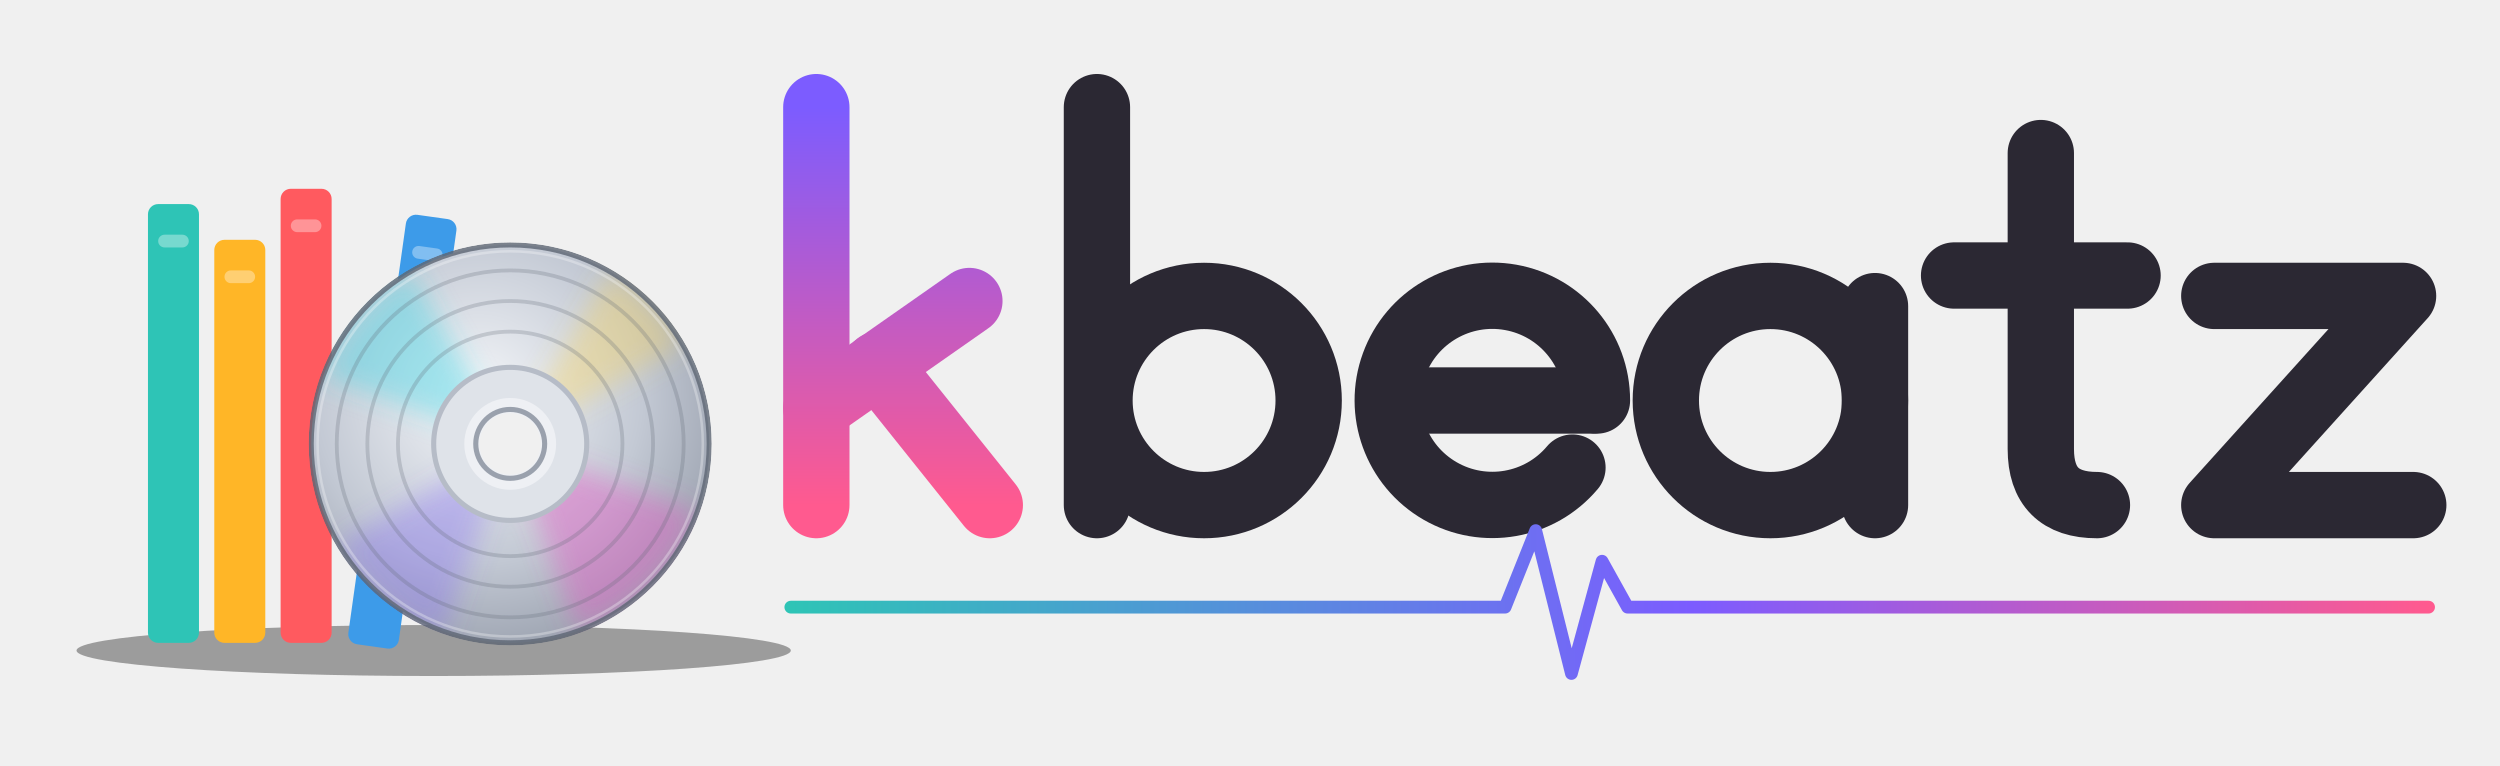
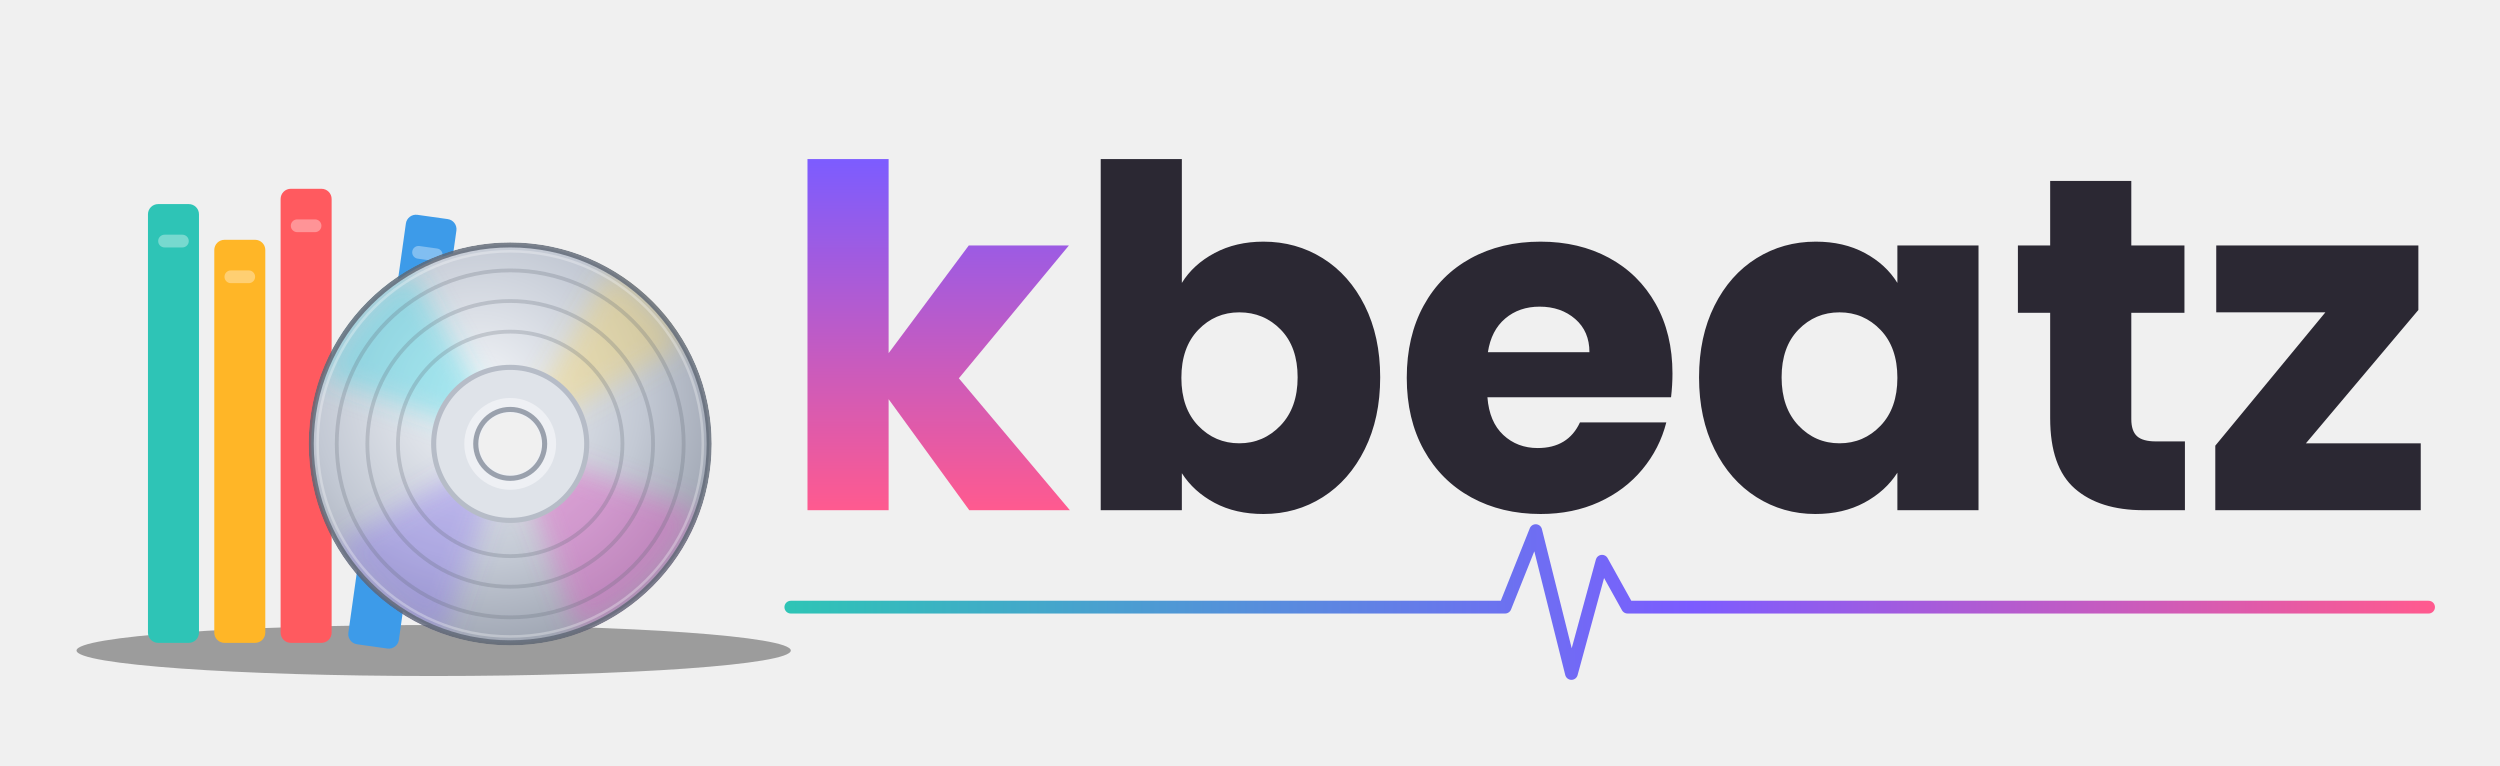
- <svg xmlns="http://www.w3.org/2000/svg" xmlns:xlink="http://www.w3.org/1999/xlink" viewBox="0 0 980 300" width="980" height="300" role="img" aria-label="kbeatz logo">
+ <svg xmlns="http://www.w3.org/2000/svg" viewBox="0 0 980 300" width="980" height="300" role="img" aria-label="kbeatz logo">
  <defs>
    <radialGradient id="bg-gradient" cx="50%" cy="40%" r="80%">
      <stop offset="0%" stop-color="#1c1828" />
      <stop offset="100%" stop-color="#0d0b12" />
    </radialGradient>
    <radialGradient id="disc-base" cx="42%" cy="38%" r="75%">
      <stop offset="0%" stop-color="#f4f6f9" />
      <stop offset="55%" stop-color="#c3c9d4" />
      <stop offset="100%" stop-color="#8d94a2" />
    </radialGradient>
-     <linearGradient id="k-accent" gradientUnits="userSpaceOnUse" x1="0" y1="12" x2="0" y2="168">
+     <linearGradient id="k-accent" gradientUnits="userSpaceOnUse" x1="0" y1="740" x2="0" y2="0">
      <stop offset="0%" stop-color="#7C5CFF" />
      <stop offset="100%" stop-color="#FF5A8F" />
    </linearGradient>
    <linearGradient id="pulse-gradient" x1="0%" y1="0%" x2="100%" y2="0%">
      <stop offset="0%" stop-color="#2EC4B6" />
      <stop offset="55%" stop-color="#7C5CFF" />
      <stop offset="100%" stop-color="#FF5A8F" />
    </linearGradient>
    <filter id="sheen" x="-30%" y="-30%" width="160%" height="160%">
      <feGaussianBlur stdDeviation="5" />
    </filter>
    <mask id="disc-hole">
      <circle cx="200" cy="174" r="79" fill="#ffffff" />
      <circle cx="200" cy="174" r="12" fill="#000000" />
    </mask>
-     <g id="wm-k" fill="none" stroke-linecap="round" stroke-linejoin="round">
-       <path d="M 20 12 L 20 168" />
-       <path d="M 20 130 L 80 88" />
-       <path d="M 44 113 L 88 168" />
-     </g>
-     <g id="wm-b" fill="none" stroke-linecap="round" stroke-linejoin="round">
-       <path d="M 20 12 L 20 168" />
-       <path d="M 21 127 a 41 41 0 1 0 82 0 a 41 41 0 1 0 -82 0" />
-     </g>
-     <g id="wm-e" fill="none" stroke-linecap="round" stroke-linejoin="round">
-       <path d="M 96 127 A 41 41 0 1 0 86.4 153.3" />
-       <path d="M 18 127 L 94 127" />
-     </g>
-     <g id="wm-a" fill="none" stroke-linecap="round" stroke-linejoin="round">
-       <path d="M 11 127 a 41 41 0 1 0 82 0 a 41 41 0 1 0 -82 0" />
-       <path d="M 93 90 L 93 168" />
-     </g>
-     <g id="wm-t" fill="none" stroke-linecap="round" stroke-linejoin="round">
-       <path d="M 48 30 L 48 146 Q 48 168 70 168" />
-       <path d="M 14 78 L 82 78" />
-     </g>
-     <g id="wm-z" fill="none" stroke-linecap="round" stroke-linejoin="round">
-       <path d="M 14 86 L 88 86 L 14 168 L 92 168" />
-     </g>
  </defs>
  <ellipse cx="170" cy="255" rx="140" ry="10" fill="#000000" opacity="0.35" />
  <g>
    <rect x="58" y="80" width="20" height="172" rx="4" fill="#2EC4B6" />
    <rect x="62" y="92" width="12" height="5" rx="2.5" fill="#ffffff" opacity="0.35" />
    <rect x="84" y="94" width="20" height="158" rx="4" fill="#FFB627" />
    <rect x="88" y="106" width="12" height="5" rx="2.5" fill="#ffffff" opacity="0.35" />
    <rect x="110" y="74" width="20" height="178" rx="4" fill="#FF5A5F" />
    <rect x="114" y="86" width="12" height="5" rx="2.5" fill="#ffffff" opacity="0.35" />
    <g transform="rotate(8 136 252)">
      <rect x="136" y="82" width="20" height="170" rx="4" fill="#3D9BE9" />
      <rect x="140" y="94" width="12" height="5" rx="2.5" fill="#ffffff" opacity="0.35" />
    </g>
  </g>
  <g mask="url(#disc-hole)">
    <circle cx="200" cy="174" r="78" fill="url(#disc-base)" />
    <g filter="url(#sheen)">
      <path d="M 200 174 L 126.7 147.3 A 78 78 0 0 1 161 106.5 Z" fill="#37d6e6" opacity="0.4" />
      <path d="M 200 174 L 273.3 200.7 A 78 78 0 0 1 226.7 247.3 Z" fill="#e64fc4" opacity="0.4" />
      <path d="M 200 174 L 239 106.5 A 78 78 0 0 1 267.5 135 Z" fill="#ffd84d" opacity="0.35" />
      <path d="M 200 174 L 132.5 213 A 78 78 0 0 0 173 250.2 Z" fill="#7C5CFF" opacity="0.3" />
    </g>
    <circle cx="200" cy="174" r="68" fill="none" stroke="#5e6675" stroke-width="1.5" opacity="0.25" />
    <circle cx="200" cy="174" r="56" fill="none" stroke="#5e6675" stroke-width="1.5" opacity="0.25" />
    <circle cx="200" cy="174" r="44" fill="none" stroke="#5e6675" stroke-width="1.5" opacity="0.25" />
    <circle cx="200" cy="174" r="30" fill="#dfe3e9" />
    <circle cx="200" cy="174" r="30" fill="none" stroke="#b6bcc7" stroke-width="2" />
    <circle cx="200" cy="174" r="18" fill="#eef0f4" />
    <circle cx="200" cy="174" r="13.5" fill="none" stroke="#9aa1ad" stroke-width="2" />
    <circle cx="200" cy="174" r="78" fill="none" stroke="#5d6573" stroke-width="2" opacity="0.8" />
    <circle cx="200" cy="174" r="75.5" fill="none" stroke="#ffffff" stroke-width="1" opacity="0.3" />
  </g>
-   <g stroke-width="26">
-     <use xlink:href="#wm-k" transform="translate(300,30)" stroke="url(#k-accent)" />
-     <use xlink:href="#wm-b" transform="translate(410,30)" stroke="#2B2833" />
-     <use xlink:href="#wm-e" transform="translate(530,30)" stroke="#2B2833" />
-     <use xlink:href="#wm-a" transform="translate(642,30)" stroke="#2B2833" />
-     <use xlink:href="#wm-t" transform="translate(752,30)" stroke="#2B2833" />
-     <use xlink:href="#wm-z" transform="translate(854,30)" stroke="#2B2833" />
+   <g transform="translate(305,200) scale(0.186,-0.186)">
+     <path fill="url(#k-accent)" d="M403 0L233 234L233 0L62 0L62 740L233 740L233 331L402 558L613 558L381 278L615 0Z" />
+     <path fill="#2B2833" transform="translate(618,0)" d="M233 479Q257 518 302 542Q347 566 405 566Q474 566 530 531Q586 496 618.5 431Q651 366 651 280Q651 194 618.5 128.5Q586 63 530 27.5Q474 -8 405 -8Q346 -8 302 15.5Q258 39 233 78L233 0L62 0L62 740L233 740L233 479ZM477 280Q477 344 441.5 380.5Q406 417 354 417Q303 417 267.5 380Q232 343 232 279Q232 215 267.5 178Q303 141 354 141Q405 141 441 178.5Q477 216 477 280Z M1267 288Q1267 264 1264 238L877 238Q881 186 910.5 158.5Q940 131 983 131Q1047 131 1072 185L1254 185Q1240 130 1203.5 86Q1167 42 1112 17Q1057 -8 989 -8Q907 -8 843 27Q779 62 743 127Q707 192 707 279Q707 366 742.5 431Q778 496 842 531Q906 566 989 566Q1070 566 1133 532Q1196 498 1231.5 435Q1267 372 1267 288ZM1092 333Q1092 377 1062 403Q1032 429 987 429Q944 429 914.5 404Q885 379 878 333Z M1323 280Q1323 366 1355.5 431Q1388 496 1444 531Q1500 566 1569 566Q1628 566 1672.5 542Q1717 518 1741 479L1741 558L1912 558L1912 0L1741 0L1741 79Q1716 40 1671.5 16Q1627 -8 1568 -8Q1500 -8 1444 27.5Q1388 63 1355.5 128.5Q1323 194 1323 280ZM1741 279Q1741 343 1705.5 380Q1670 417 1619 417Q1568 417 1532.5 380.5Q1497 344 1497 280Q1497 216 1532.5 178.5Q1568 141 1619 141Q1670 141 1705.5 178Q1741 215 1741 279Z M2347 145L2347 0L2260 0Q2167 0 2115 45.5Q2063 91 2063 194L2063 416L1995 416L1995 558L2063 558L2063 694L2234 694L2234 558L2346 558L2346 416L2234 416L2234 192Q2234 167 2246 156Q2258 145 2286 145Z M2602 141L2844 141L2844 0L2411 0L2411 136L2643 417L2413 417L2413 558L2839 558L2839 422Z" />
  </g>
  <path d="M 310 238 H 590 l 12 -30 l 14 56 l 12 -44 l 10 18 H 952" fill="none" stroke="url(#pulse-gradient)" stroke-width="5" stroke-linecap="round" stroke-linejoin="round" />
</svg>
